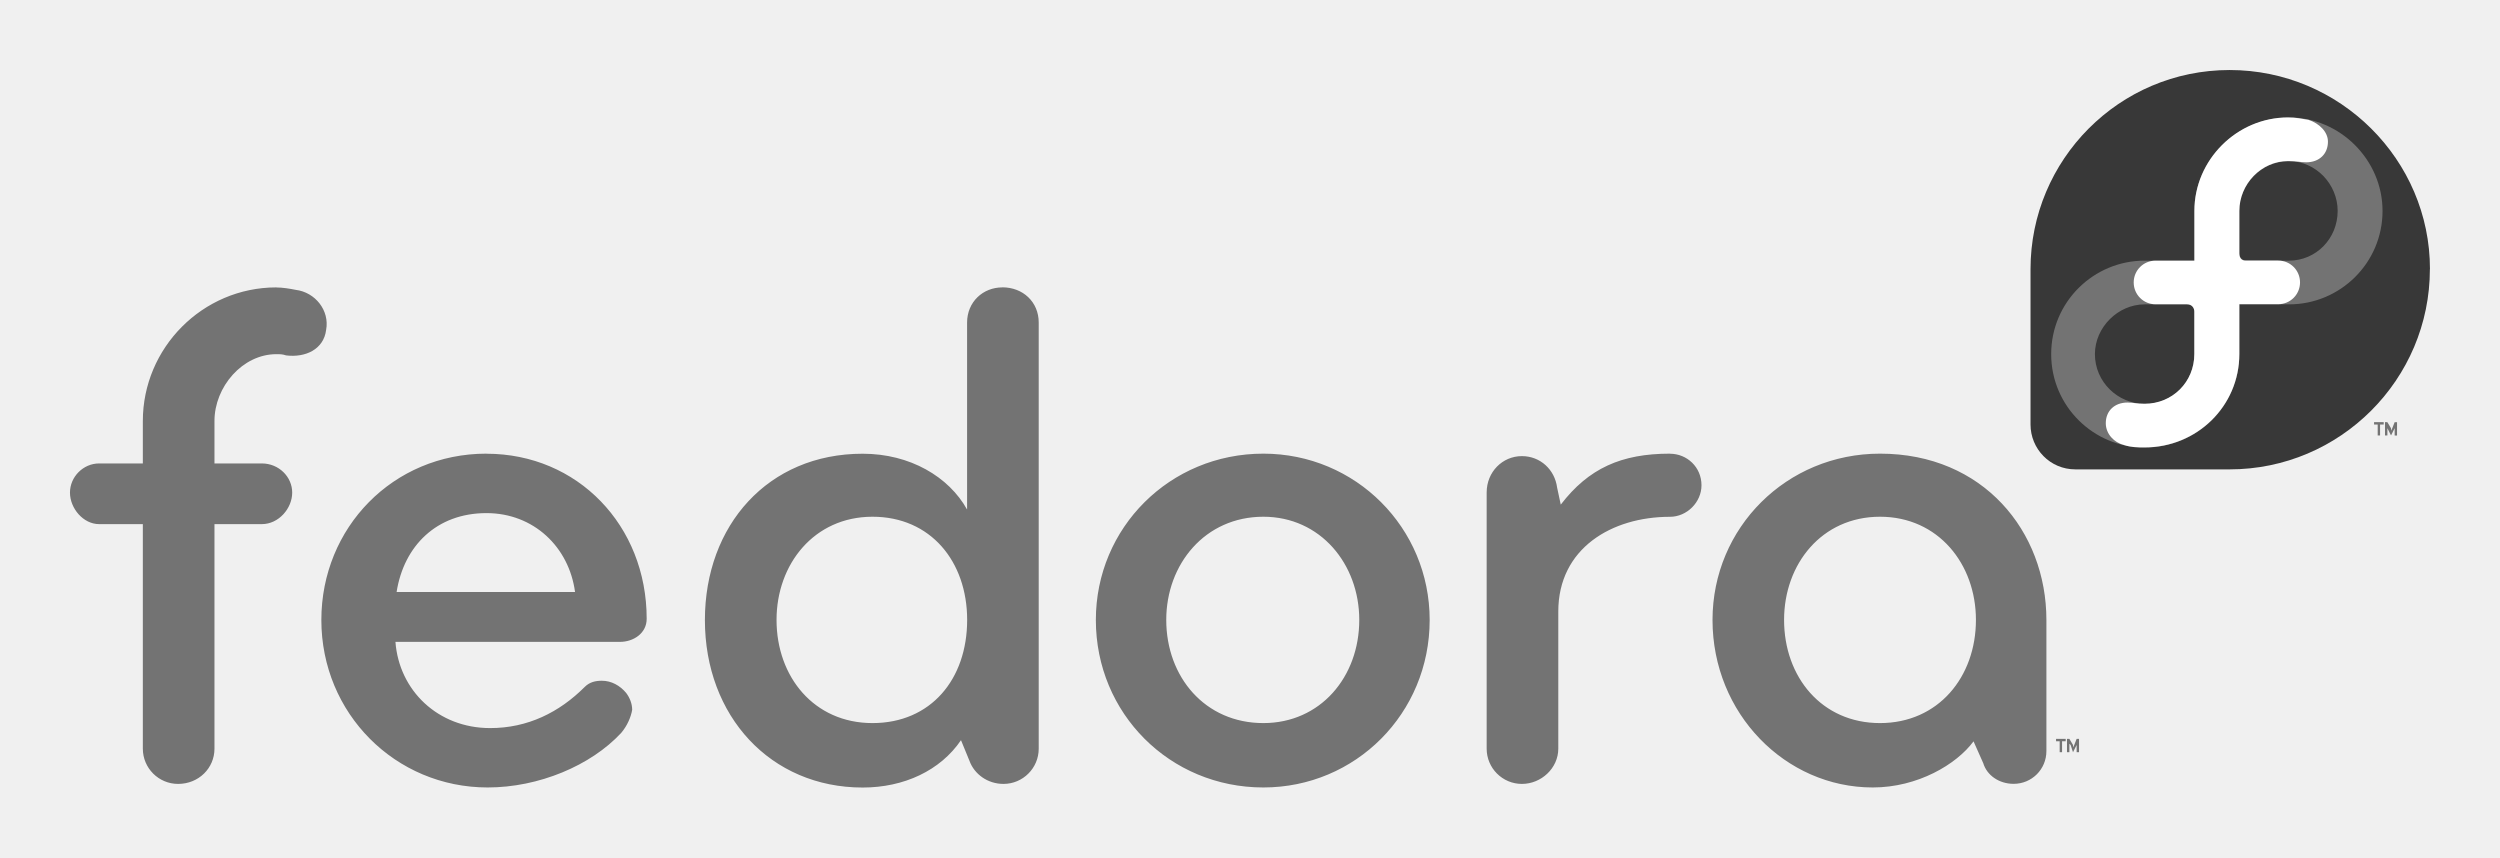
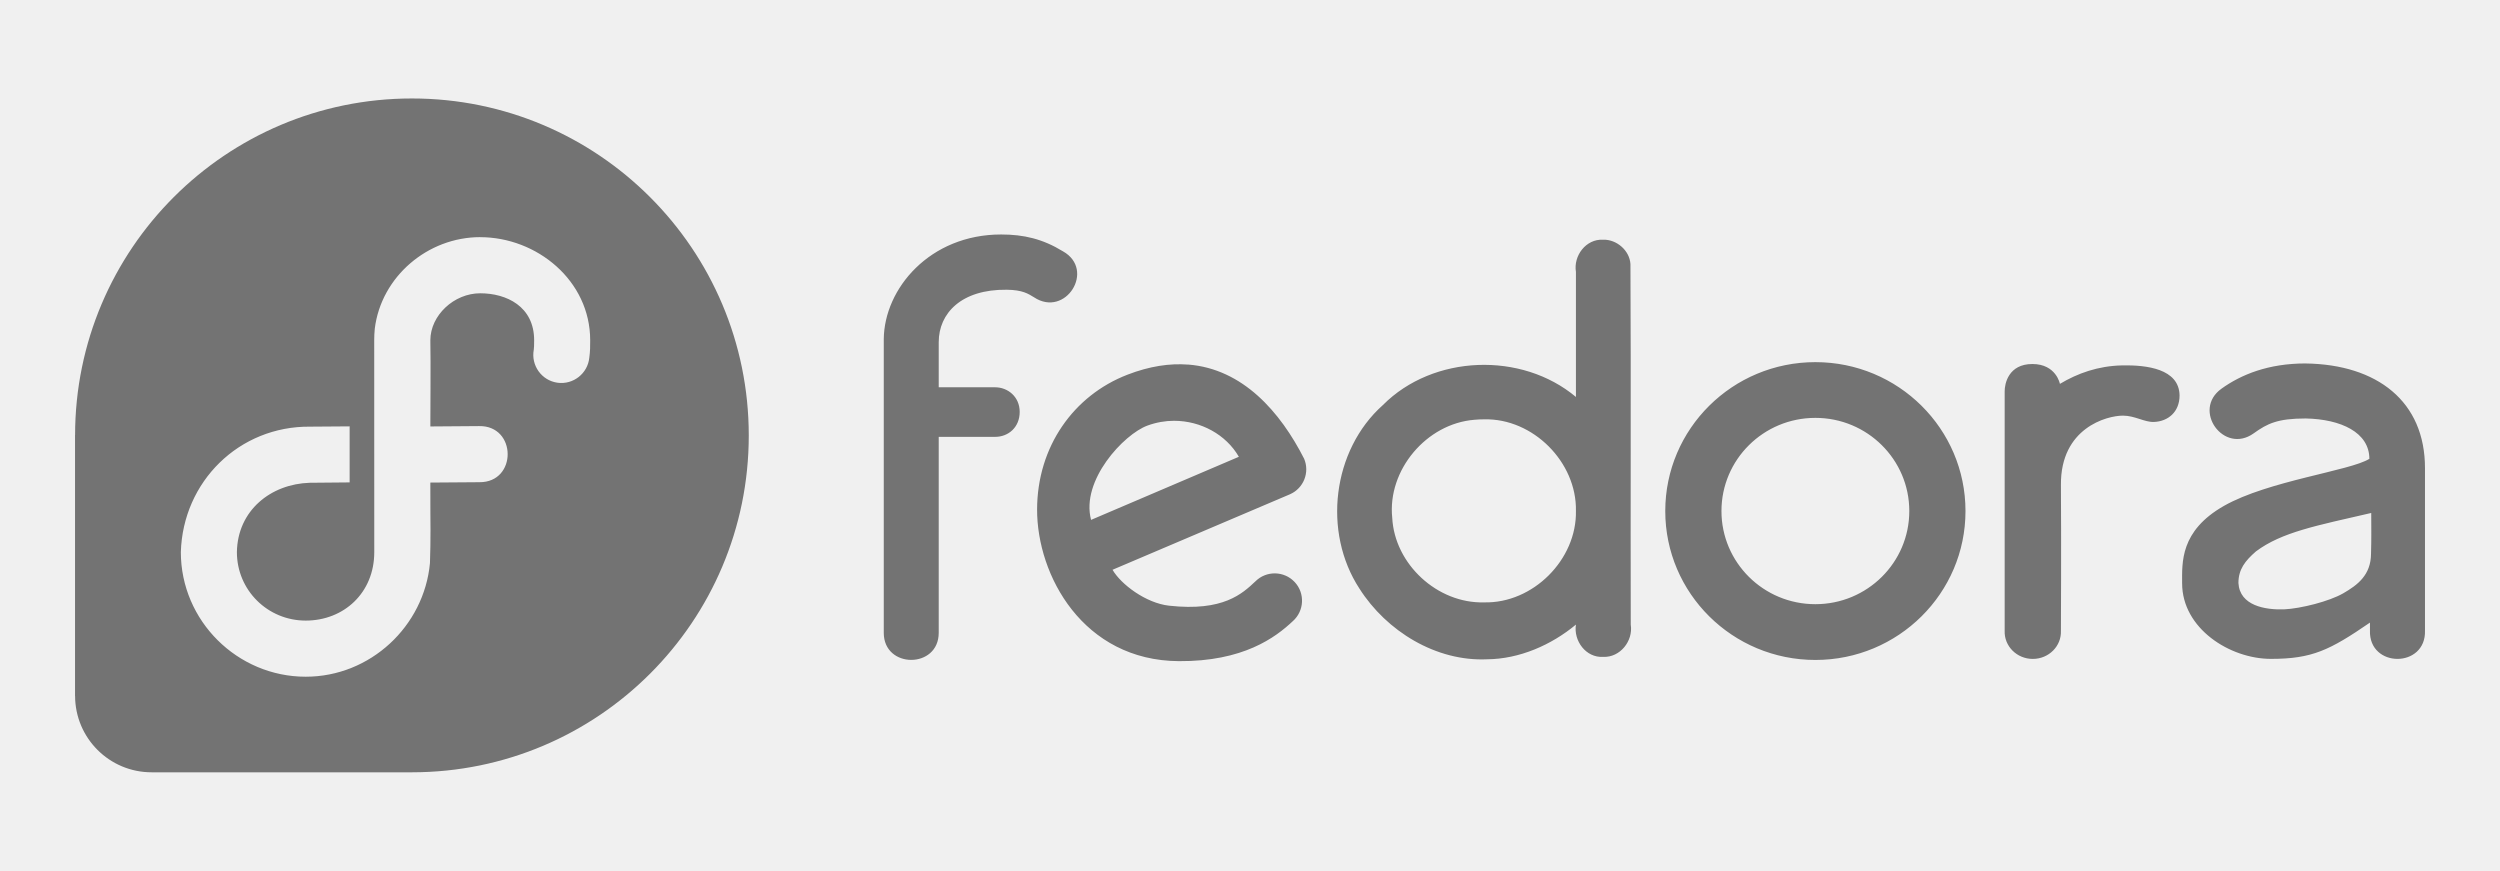
- <svg xmlns="http://www.w3.org/2000/svg" width="178.41" height="61.199" version="1.1" viewBox="-1.8 -1.8 34.48 11.824">
-   <path fill="#383838" stroke-width=".167" d="m31.714 1.91c0-1.507-1.239-2.746-2.763-2.746s-2.746 1.239-2.746 2.746v2.143c0 0.335 0.268 0.619 0.619 0.619h2.126c1.524 0 2.763-1.239 2.763-2.763" />
-   <path fill="#737373" stroke-width=".167" d="m29.771-0.182c-0.72 0-1.306 0.586-1.306 1.289v0.686h-0.686c-0.703 0-1.289 0.569-1.289 1.289 0 0.72 0.586 1.289 1.289 1.289 0.72 0 1.306-0.569 1.306-1.289v-0.686h0.686c0.703 0 1.289-0.569 1.289-1.289 0-0.703-0.586-1.289-1.289-1.289zm0 0.603c0.368 0 0.67 0.318 0.67 0.686 0 0.385-0.301 0.686-0.67 0.686h-0.586c-0.067 0-0.1-0.05-0.1-0.1v-0.586c0-0.368 0.301-0.686 0.686-0.686zm-17.747 1.741c-0.268 0-0.486 0.201-0.486 0.486v2.578c-0.251-0.452-0.787-0.77-1.44-0.77-1.306 0-2.176 0.988-2.176 2.294 0 1.323 0.904 2.31 2.176 2.31 0.569 0 1.071-0.234 1.356-0.653l0.117 0.285c0.067 0.184 0.251 0.318 0.469 0.318 0.268 0 0.486-0.218 0.486-0.486v-5.877c0-0.285-0.218-0.486-0.502-0.486zm-10.012 0c-1.021 0-1.842 0.837-1.842 1.842v0.586h-0.603c-0.218 0-0.402 0.184-0.402 0.402s0.184 0.435 0.402 0.435h0.603v3.097c0 0.268 0.218 0.486 0.486 0.486 0.285 0 0.502-0.218 0.502-0.486v-3.097h0.653c0.234 0 0.419-0.218 0.419-0.435s-0.184-0.402-0.419-0.402h-0.653v-0.586c0-0.469 0.385-0.921 0.854-0.921 0.05 0 0.084 0 0.134 0.017 0.268 0.033 0.519-0.084 0.552-0.352 0.05-0.268-0.151-0.519-0.419-0.552-0.084-0.017-0.184-0.033-0.268-0.033zm25.767 0.234h0.586c0.067 0 0.1 0.05 0.1 0.1v0.586c0 0.385-0.301 0.686-0.686 0.686-0.368 0-0.686-0.301-0.686-0.686 0-0.368 0.318-0.686 0.686-0.686zm3.164 1.624v0.033h0.05v0.151h0.033v-0.151h0.05v-0.033zm0.151 0v0.184h0.033v-0.117 0.017l0.05 0.1 0.05-0.1v-0.033 0.134h0.033v-0.184h-0.033l-0.033 0.084-0.017 0.033v-0.033l-0.05-0.084zm-26.185 0.435c-1.289 0-2.277 1.021-2.277 2.294 0 1.289 1.021 2.31 2.294 2.31 0.703 0 1.423-0.301 1.842-0.753 0.084-0.1 0.134-0.218 0.151-0.318 0-0.084-0.033-0.167-0.084-0.234-0.084-0.1-0.201-0.167-0.335-0.167-0.084 0-0.167 0.017-0.234 0.084-0.352 0.352-0.787 0.569-1.306 0.569-0.72 0-1.256-0.519-1.306-1.189h3.097c0.184 0 0.368-0.117 0.368-0.318 0-1.289-0.954-2.277-2.21-2.277zm10.715 0c-1.289 0-2.31 1.021-2.31 2.294 0 1.289 1.021 2.31 2.31 2.31 1.272 0 2.294-1.021 2.294-2.31 0-1.272-1.021-2.294-2.294-2.294zm5.609 0c-0.67 0-1.122 0.201-1.507 0.703l-0.05-0.234c-0.033-0.251-0.234-0.435-0.486-0.435-0.268 0-0.486 0.218-0.486 0.502v3.533c0 0.268 0.218 0.486 0.486 0.486s0.502-0.218 0.502-0.486v-1.892c0-0.871 0.737-1.306 1.54-1.306 0.234 0 0.435-0.201 0.435-0.435 0-0.251-0.201-0.435-0.435-0.435zm2.896 0c-1.289 0-2.31 1.021-2.31 2.294 0 1.289 1.004 2.31 2.21 2.31 0.619 0 1.155-0.318 1.39-0.636l0.134 0.301c0.05 0.167 0.218 0.285 0.419 0.285 0.251 0 0.452-0.201 0.452-0.452v-1.808c0-1.222-0.871-2.294-2.294-2.294zm-19.22 0.82c0.653 0 1.139 0.469 1.222 1.088h-2.461c0.1-0.636 0.552-1.088 1.239-1.088zm5.324 0.05c0.804 0 1.306 0.619 1.306 1.423 0 0.82-0.502 1.423-1.306 1.423s-1.323-0.636-1.323-1.423c0-0.77 0.519-1.423 1.323-1.423zm5.391 0c0.787 0 1.323 0.653 1.323 1.423 0 0.787-0.536 1.423-1.323 1.423-0.804 0-1.339-0.636-1.339-1.423 0-0.77 0.536-1.423 1.339-1.423zm8.505 0c0.804 0 1.323 0.653 1.323 1.423 0 0.787-0.519 1.423-1.323 1.423-0.804 0-1.323-0.636-1.323-1.423 0-0.77 0.519-1.423 1.323-1.423zm2.428 3.064v0.033h0.05v0.151h0.033v-0.151h0.05v-0.033zm0.151 0v0.184h0.033v-0.117l0.017 0.017 0.033 0.1 0.05-0.1v-0.017 0.117h0.033v-0.184h-0.033l-0.033 0.084-0.017 0.033v-0.033l-0.05-0.084z" />
-   <path fill="#fff" stroke-width=".167" d="m28.465 1.793v-0.686c0-0.703 0.586-1.289 1.289-1.289 0.117 0 0.184 0.017 0.285 0.033 0.151 0.05 0.268 0.167 0.268 0.301 0 0.167-0.117 0.285-0.301 0.285-0.084 0-0.117-0.017-0.251-0.017-0.368 0-0.67 0.318-0.67 0.686v0.586c0 0.067 0.033 0.1 0.084 0.1h0.452c0.167 0 0.301 0.134 0.301 0.301s-0.134 0.301-0.301 0.301h-0.536v0.686c0 0.72-0.586 1.289-1.306 1.289-0.1 0-0.184 0-0.285-0.033-0.134-0.033-0.251-0.151-0.251-0.301 0-0.167 0.117-0.285 0.301-0.285 0.084 0 0.117 0.017 0.234 0.017 0.385 0 0.686-0.301 0.686-0.686v-0.586c0-0.05-0.033-0.1-0.1-0.1h-0.435c-0.167 0-0.301-0.134-0.301-0.301s0.134-0.301 0.301-0.301h0.536" />
+ <svg xmlns="http://www.w3.org/2000/svg" width="178" height="62" version="1.1">
+   <path d="m29.329 7.011c-13.243 0-23.976 10.733-23.983 23.973h-4e-3v18.565h4e-3c0.007 3.006 2.442 5.439 5.45 5.439h18.543c13.245-0.008 23.973-10.74 23.973-23.983 1.4e-5 -13.249-10.734-23.994-23.983-23.994zm41.948 9.684c-5.071 0-8.324 3.853-8.353 7.458v20.899c-0.007 2.577 3.918 2.577 3.913 0v-13.948h4.021c0.941 0 1.744-0.682 1.744-1.775 0-1.093-0.861-1.754-1.744-1.754h-4.021v-3.214c0-2.057 1.61-3.771 4.849-3.732 1.127 0.015 1.524 0.287 1.936 0.538 2.247 1.488 4.408-1.958 2.055-3.276-1.443-0.883-2.79-1.196-4.399-1.196zm-37.087 0.192c4.028 0 7.831 3.085 7.831 7.339 0 0.395 2e-3 0.789-0.062 1.237-0.112 1.132-1.146 1.945-2.272 1.786-1.126-0.161-1.89-1.231-1.682-2.35 0.019-0.128 0.026-0.328 0.026-0.673 0-2.412-1.974-3.344-3.84-3.344-1.865 0-3.546 1.569-3.55 3.344 0.032 2.053 0 4.09 0 6.138l3.462-0.026c2.703-0.056 2.734 4.016 0.031 3.995l-3.494 0.026c-0.008 1.651 0.013 1.353 4e-3 2.184 0 0 0.029 2.019-0.031 3.55-0.418 4.496-4.246 8.089-8.845 8.089-4.874 0-8.892-3.985-8.892-8.871 0.146-5.027 4.154-8.98 9.202-8.933l2.816-0.021v3.99l-2.816 0.026h-0.015c-2.774 0.082-5.151 1.966-5.196 4.938 0 2.707 2.187 4.875 4.901 4.875 2.71 0 4.88-1.972 4.88-4.87l-4e-3 -15.108c0.001-0.28 0.011-0.503 0.041-0.813 0.458-3.696 3.764-6.511 7.505-6.511zm79.947 0.181c-1.22-0.065-2.118 1.143-1.931 2.293v8.902c-3.87-3.244-10.169-3.018-13.741 0.574-3.613 3.219-4.299 9.053-1.672 13.073 1.93 3.035 5.46 5.202 9.099 5.031 2.288-0.021 4.555-1.01 6.314-2.469-0.181 1.152 0.71 2.372 1.941 2.298 1.209 0.054 2.147-1.139 1.962-2.293-0.021-8.56 0.021-17.121-0.021-25.681-0.063-0.962-0.981-1.756-1.941-1.729h-4e-3zm15.118 8.716a10.688 10.601 0 0 0-10.688 10.6 10.688 10.601 0 0 0 10.688 10.605 10.688 10.601 0 0 0 10.688-10.605 10.688 10.601 0 0 0-10.688-10.6zm34.909 0.093c-2.668 0-4.591 0.792-5.993 1.796-2.126 1.522 0.161 4.705 2.288 3.183 0.968-0.692 1.687-1.061 3.706-1.061 2.513 0.05 4.534 0.993 4.534 2.873-1.347 0.853-7.205 1.56-10.351 3.349-3.146 1.789-2.981 4.047-2.981 5.512 0 3.214 3.39 5.383 6.325 5.383s4.179-0.616 7.049-2.583v0.559c-0.093 2.7 4.011 2.7 3.918 0v-11.536c0.013-4.785-3.42-7.401-8.493-7.473zm-19.46 0.041c-1.698 0-1.981 1.402-1.972 1.967v17.017c-0.046 1.1 0.863 2.013 2.003 2.013 1.14 0 2.049-0.913 2.003-2.013 0 0 0.03-6.331 0-10.382-0.03-4.051 3.268-4.927 4.415-4.927 0.852 0 1.535 0.476 2.21 0.45 1.002-0.038 1.822-0.711 1.822-1.889-0.03-1.903-2.362-2.173-4.083-2.138-1.722 0.035-3.177 0.563-4.436 1.315 0 0-0.264-1.413-1.962-1.413zm-60.114 0.041c-1.3-0.1-2.736 0.108-4.316 0.719-3.826 1.479-6.423 5.112-6.433 9.595-0.011 4.697 3.276 10.757 10.092 10.801 4.585 0.03 6.878-1.682 8.115-2.847 0.821-0.728 0.882-1.992 0.129-2.79-0.754-0.799-2.019-0.819-2.795-0.041-0.924 0.868-2.285 2.157-6.143 1.729-1.656-0.183-3.433-1.528-4.027-2.557l12.639-5.378c0.967-0.429 1.413-1.551 1.004-2.526-1.693-3.33-4.366-6.408-8.265-6.708zm44.665 3.794a6.685 6.631 0 0 1 6.687 6.63 6.685 6.631 0 0 1-6.687 6.635 6.685 6.631 0 0 1-6.687-6.635 6.685 6.631 0 0 1 6.687-6.63zm-23.596 0.104c3.494-0.091 6.613 3.054 6.547 6.516 0.073 3.465-3.057 6.605-6.547 6.516-3.319 0.088-6.362-2.723-6.532-6.019-0.353-3.398 2.437-6.712 5.854-6.982 0.225-0.022 0.451-0.031 0.678-0.031zm-22.058 0.104c1.901 2e-3 3.694 0.982 4.606 2.562l-10.522 4.492c-0.751-2.803 2.332-6.099 4.011-6.713 0.63-0.23 1.271-0.342 1.905-0.342zm85.231 6.562c-6.6e-4 1.269 0.019 1.635-0.015 2.904-9e-3 1.523-0.965 2.228-1.967 2.81-1.002 0.583-3.039 1.093-4.218 1.149-1.36 0.045-3.161-0.261-3.256-1.874 6.6e-4 -0.974 0.473-1.579 1.247-2.251 1.834-1.376 4.315-1.836 8.209-2.738z" fill="#737373" stroke-width=".231" />
</svg>
